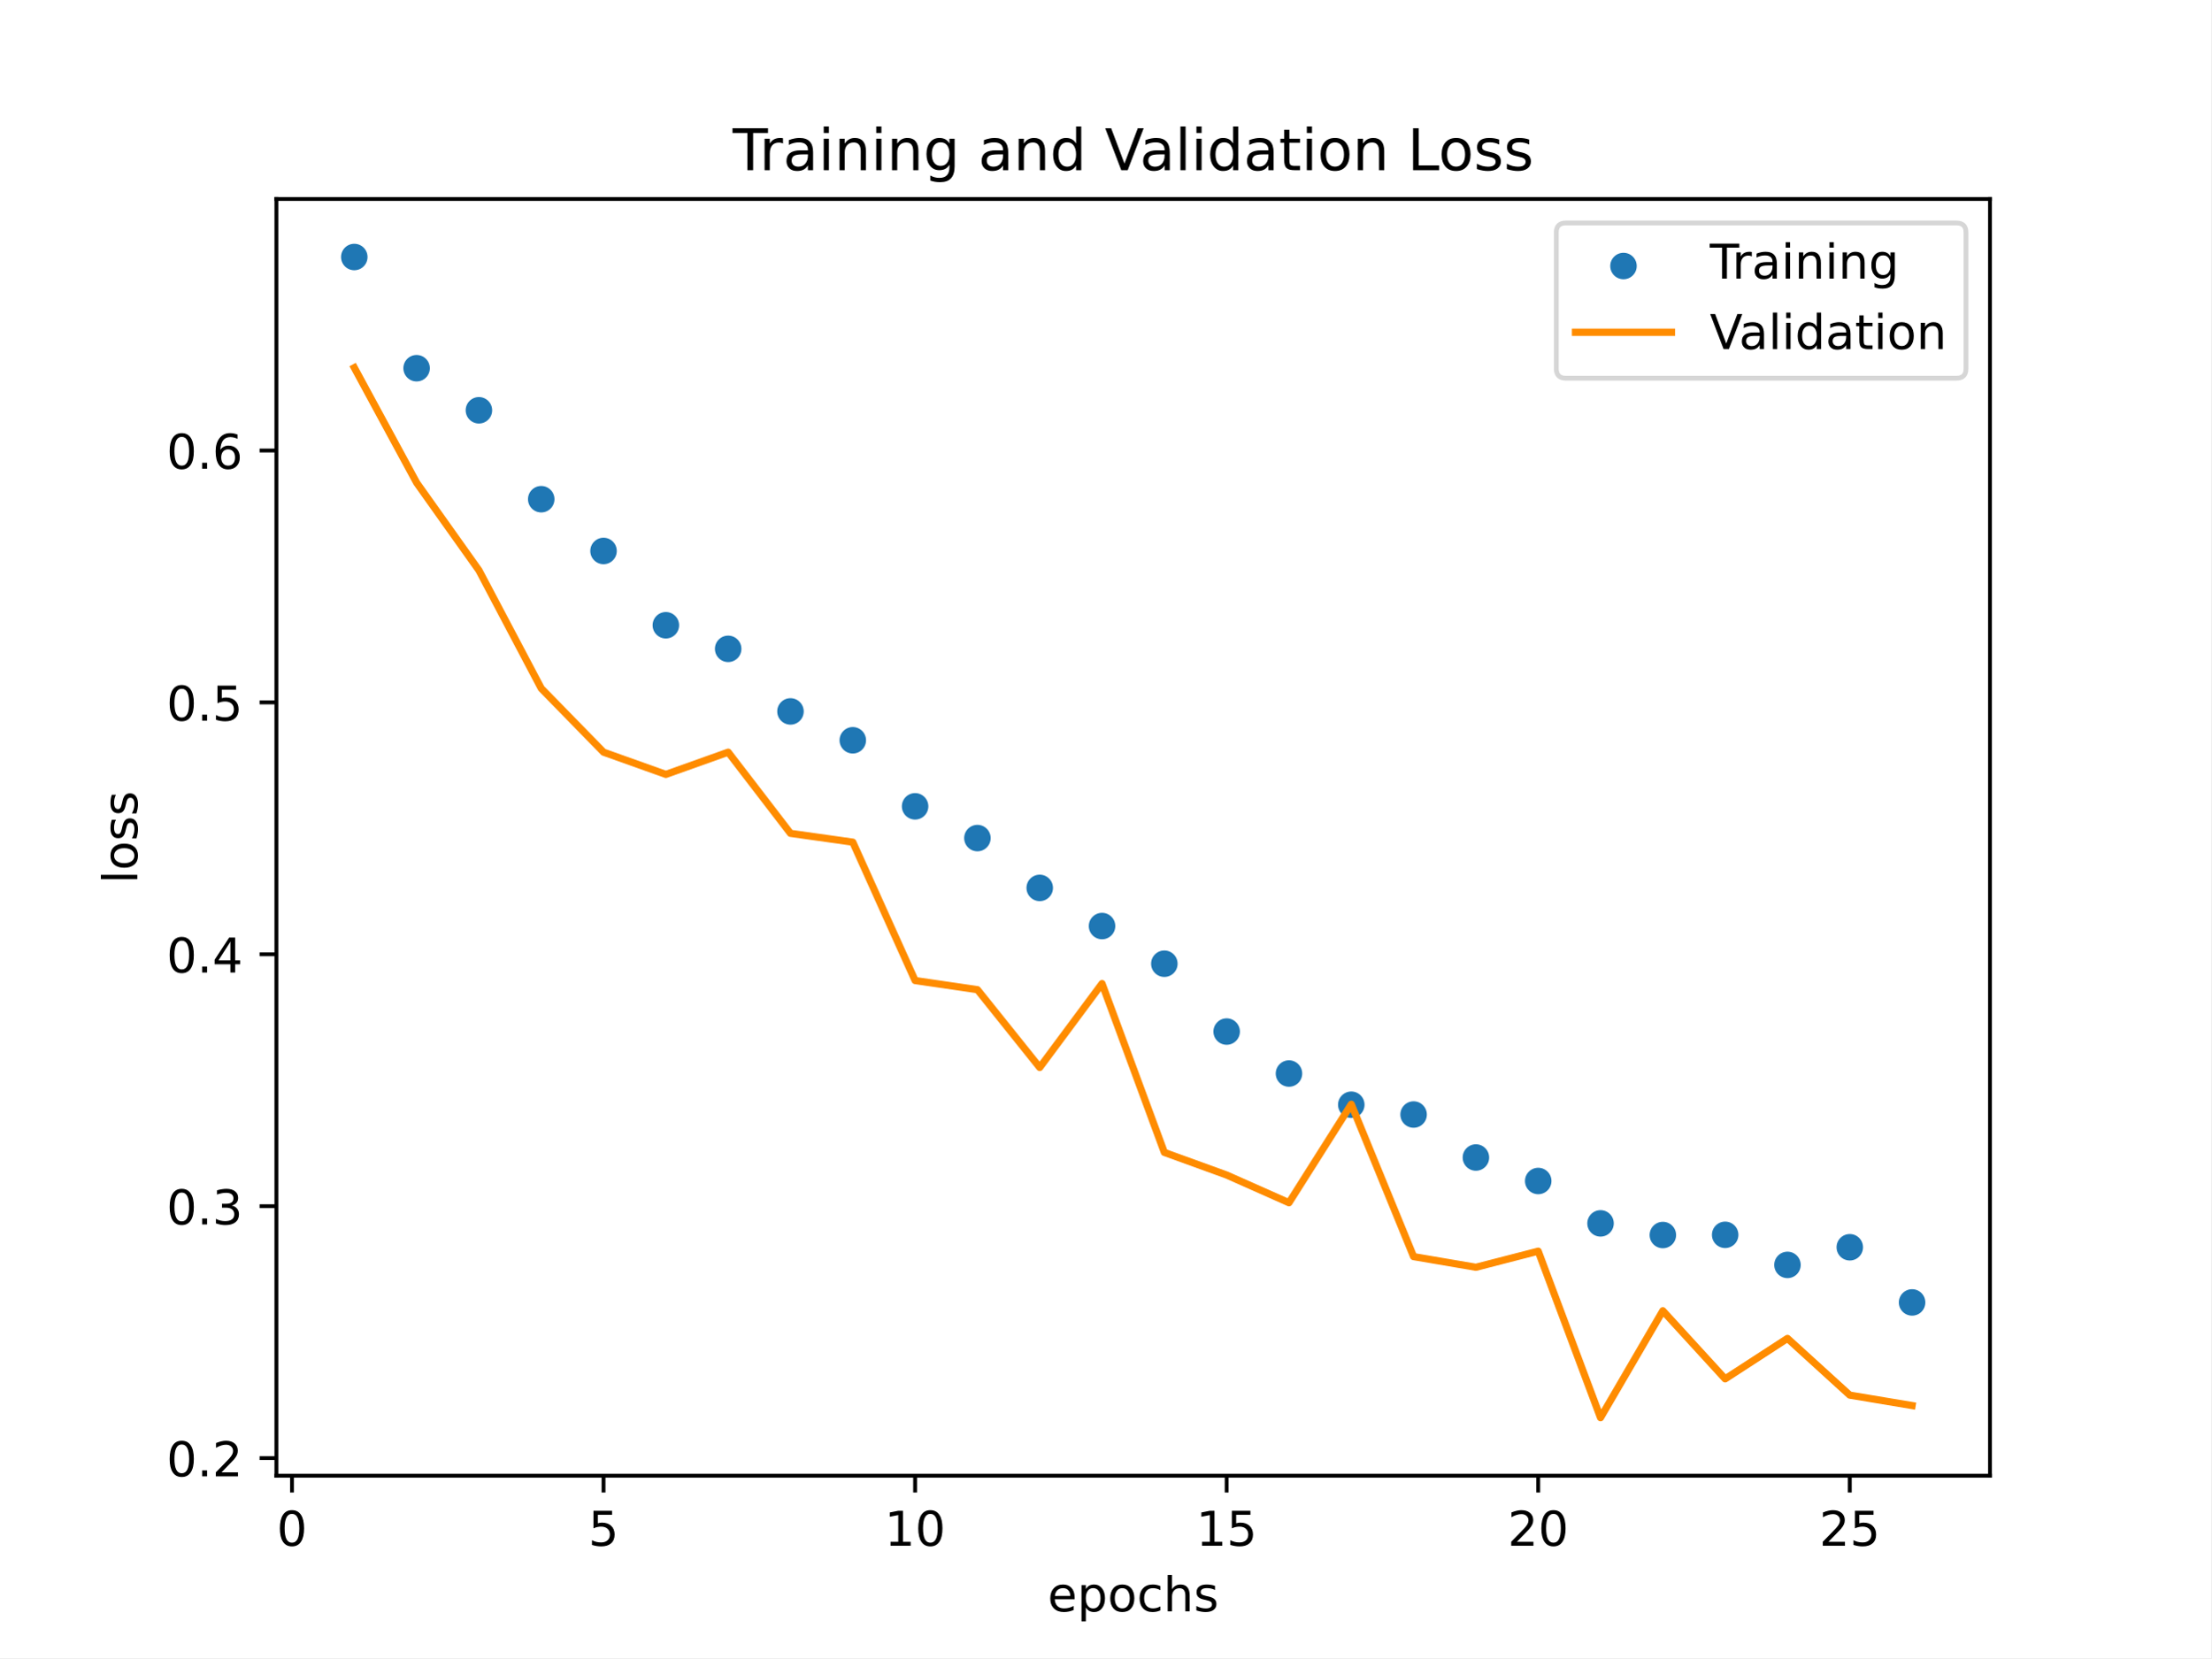
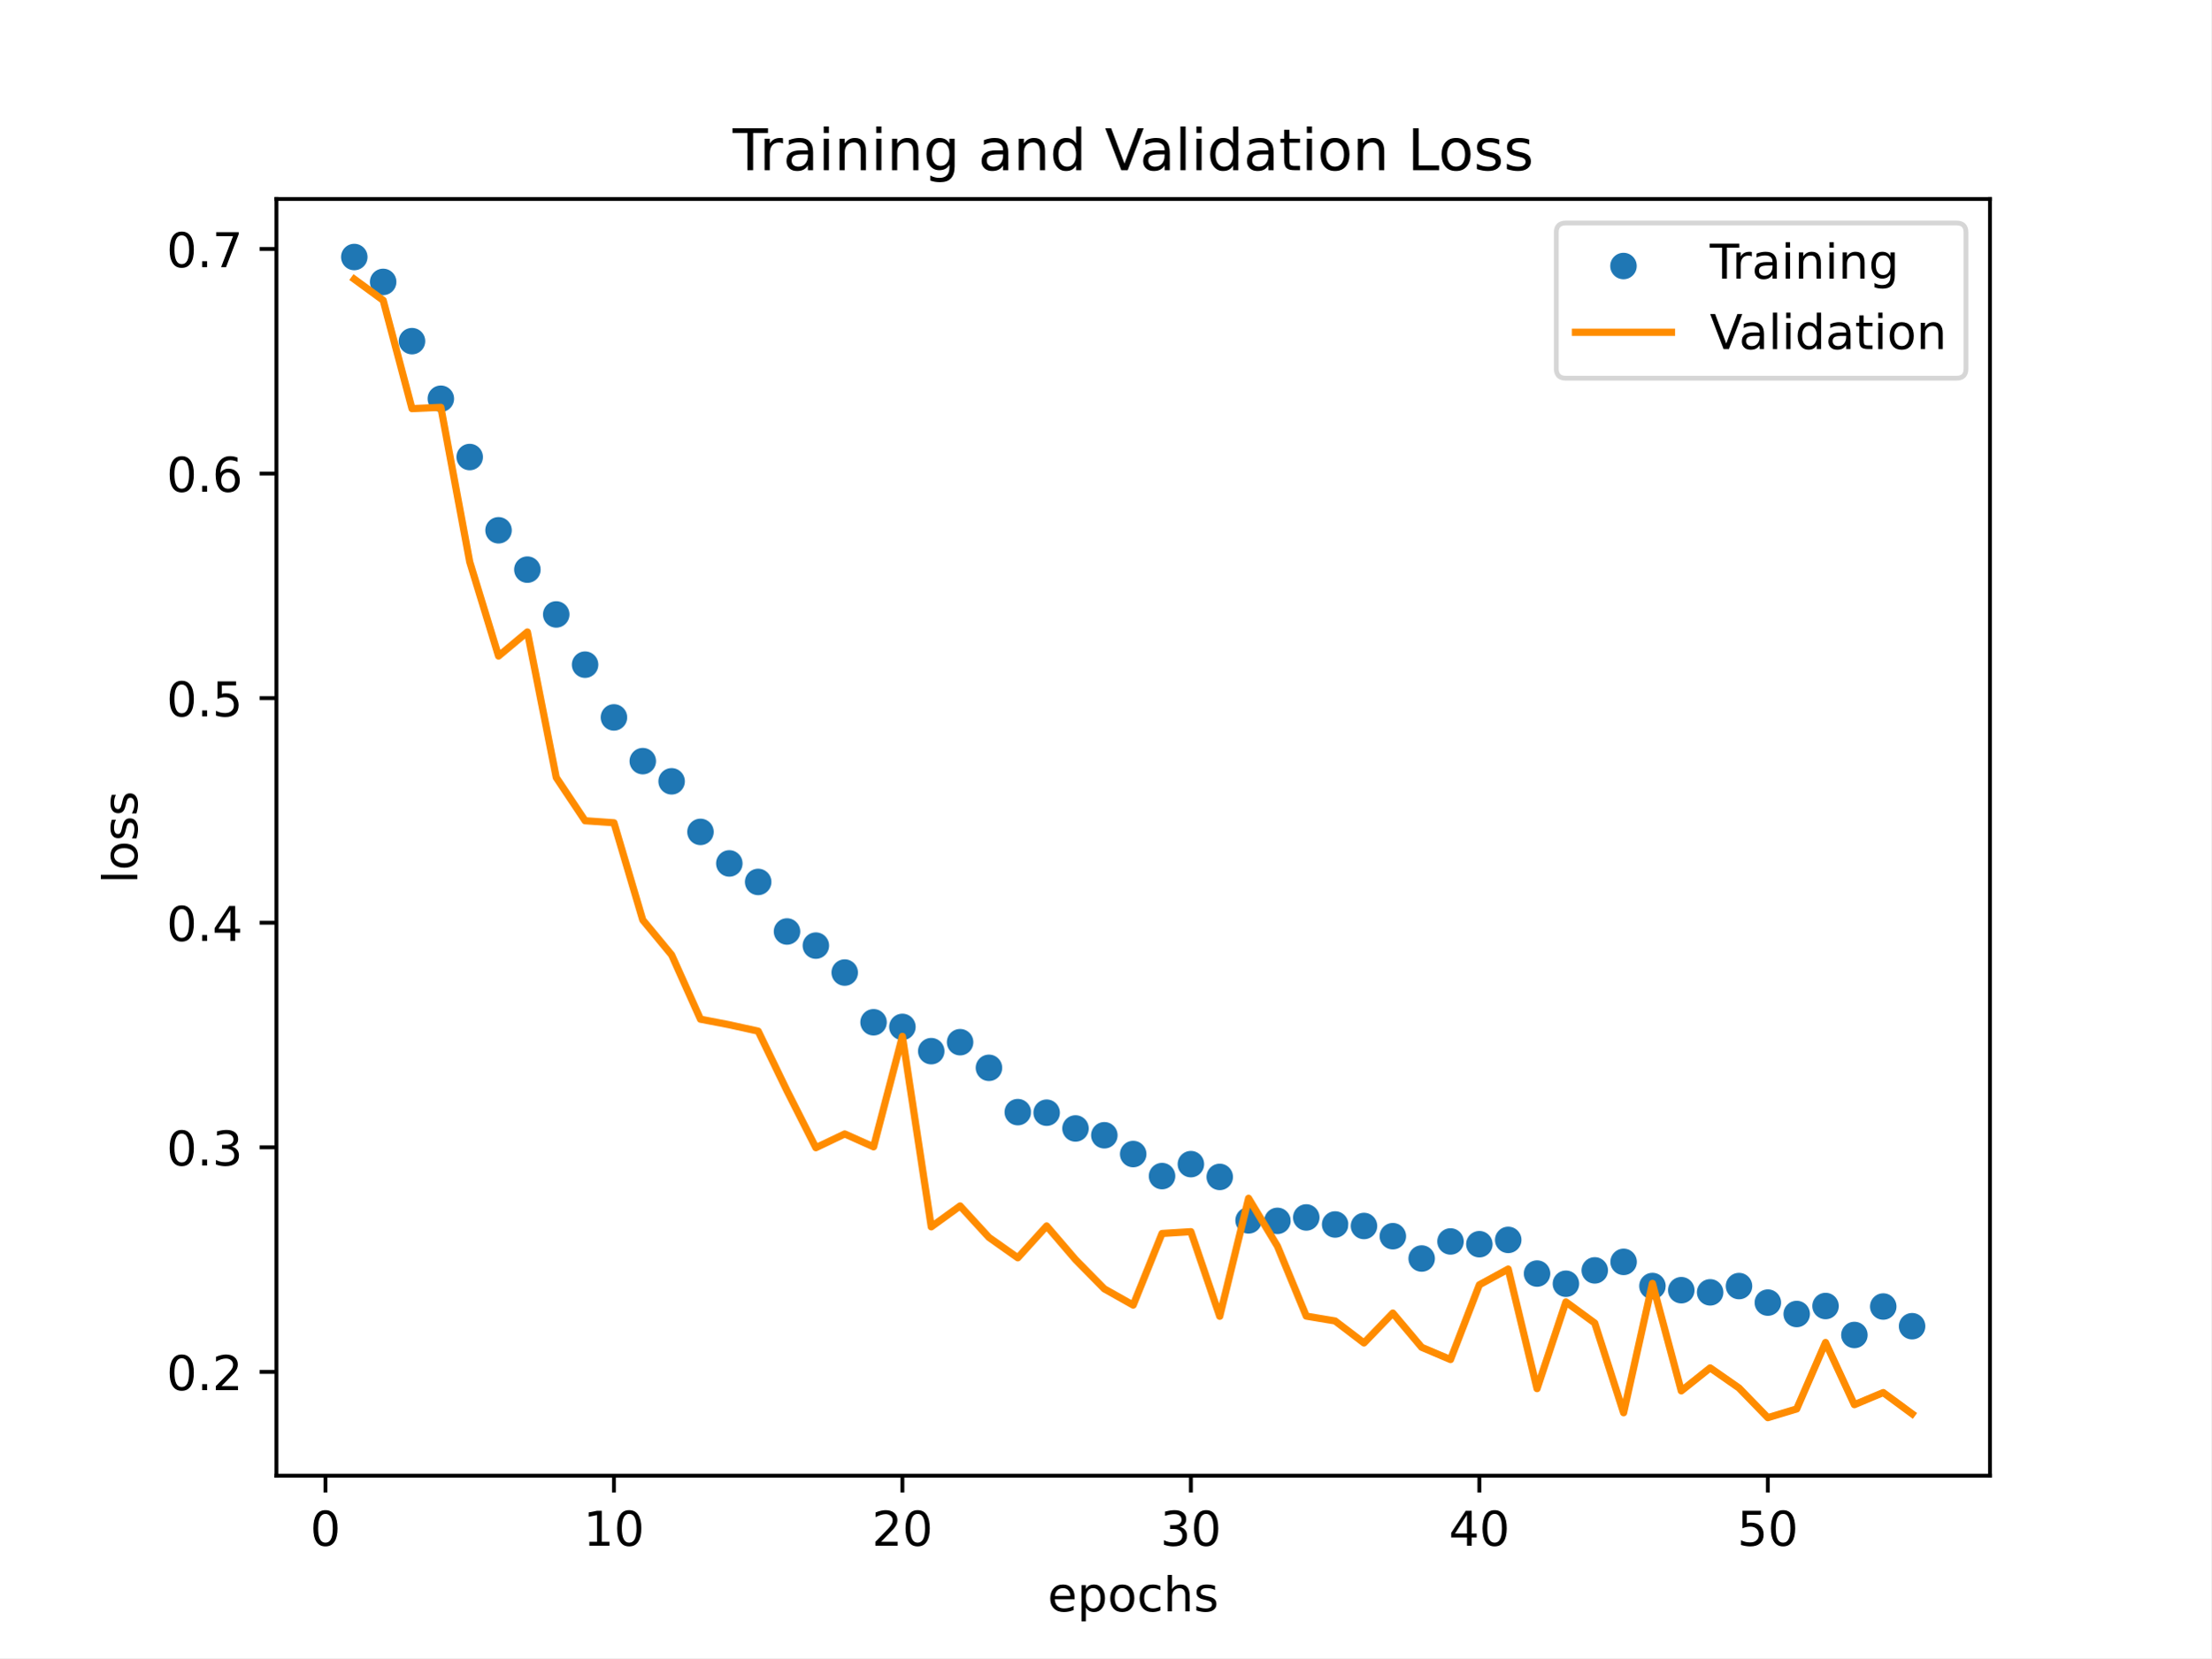
<svg xmlns="http://www.w3.org/2000/svg" xmlns:xlink="http://www.w3.org/1999/xlink" width="460.8pt" height="345.6pt" viewBox="0 0 460.8 345.6" version="1.1">
  <defs>
    <style type="text/css">*{stroke-linejoin: round; stroke-linecap: butt}</style>
  </defs>
  <g id="figure_1">
    <g id="patch_1">
      <path d="M 0 345.6  L 460.8 345.6  L 460.8 0  L 0 0  z " style="fill: #ffffff" />
    </g>
    <g id="axes_1">
      <g id="patch_2">
        <path d="M 57.6 307.584  L 414.72 307.584  L 414.72 41.472  L 57.6 41.472  z " style="fill: #ffffff" />
      </g>
      <g id="PathCollection_1">
        <defs>
-           <path id="m768f3a3cdb" d="M 0 3  C 0.796 3 1.559 2.684 2.121 2.121  C 2.684 1.559 3 0.796 3 0  C 3 -0.796 2.684 -1.559 2.121 -2.121  C 1.559 -2.684 0.796 -3 0 -3  C -0.796 -3 -1.559 -2.684 -2.121 -2.121  C -2.684 -1.559 -3 -0.796 -3 0  C -3 0.796 -2.684 1.559 -2.121 2.121  C -1.559 2.684 -0.796 3 0 3  z " style="stroke: #ffffff; stroke-width: 0.48" />
+           <path id="m5316bb013e" d="M 0 3  C 0.796 3 1.559 2.684 2.121 2.121  C 2.684 1.559 3 0.796 3 0  C 3 -0.796 2.684 -1.559 2.121 -2.121  C 1.559 -2.684 0.796 -3 0 -3  C -0.796 -3 -1.559 -2.684 -2.121 -2.121  C -2.684 -1.559 -3 -0.796 -3 0  C -3 0.796 -2.684 1.559 -2.121 2.121  C -1.559 2.684 -0.796 3 0 3  z " style="stroke: #ffffff; stroke-width: 0.48" />
        </defs>
-         <g clip-path="url(#p84dcf6cd6b)">
-           <use xlink:href="#m768f3a3cdb" x="73.833" y="53.568" style="fill: #1f77b4; stroke: #ffffff; stroke-width: 0.48" />
-           <use xlink:href="#m768f3a3cdb" x="86.819" y="76.744" style="fill: #1f77b4; stroke: #ffffff; stroke-width: 0.48" />
-           <use xlink:href="#m768f3a3cdb" x="99.805" y="85.515" style="fill: #1f77b4; stroke: #ffffff; stroke-width: 0.48" />
-           <use xlink:href="#m768f3a3cdb" x="112.791" y="104.047" style="fill: #1f77b4; stroke: #ffffff; stroke-width: 0.48" />
-           <use xlink:href="#m768f3a3cdb" x="125.777" y="114.836" style="fill: #1f77b4; stroke: #ffffff; stroke-width: 0.48" />
-           <use xlink:href="#m768f3a3cdb" x="138.764" y="130.322" style="fill: #1f77b4; stroke: #ffffff; stroke-width: 0.48" />
-           <use xlink:href="#m768f3a3cdb" x="151.75" y="135.239" style="fill: #1f77b4; stroke: #ffffff; stroke-width: 0.48" />
-           <use xlink:href="#m768f3a3cdb" x="164.736" y="148.282" style="fill: #1f77b4; stroke: #ffffff; stroke-width: 0.48" />
-           <use xlink:href="#m768f3a3cdb" x="177.722" y="154.296" style="fill: #1f77b4; stroke: #ffffff; stroke-width: 0.48" />
-           <use xlink:href="#m768f3a3cdb" x="190.708" y="168.064" style="fill: #1f77b4; stroke: #ffffff; stroke-width: 0.48" />
-           <use xlink:href="#m768f3a3cdb" x="203.695" y="174.682" style="fill: #1f77b4; stroke: #ffffff; stroke-width: 0.48" />
-           <use xlink:href="#m768f3a3cdb" x="216.681" y="185.066" style="fill: #1f77b4; stroke: #ffffff; stroke-width: 0.48" />
-           <use xlink:href="#m768f3a3cdb" x="229.667" y="193.017" style="fill: #1f77b4; stroke: #ffffff; stroke-width: 0.48" />
-           <use xlink:href="#m768f3a3cdb" x="242.653" y="200.867" style="fill: #1f77b4; stroke: #ffffff; stroke-width: 0.48" />
-           <use xlink:href="#m768f3a3cdb" x="255.639" y="215.009" style="fill: #1f77b4; stroke: #ffffff; stroke-width: 0.48" />
-           <use xlink:href="#m768f3a3cdb" x="268.625" y="223.757" style="fill: #1f77b4; stroke: #ffffff; stroke-width: 0.48" />
-           <use xlink:href="#m768f3a3cdb" x="281.612" y="230.259" style="fill: #1f77b4; stroke: #ffffff; stroke-width: 0.48" />
-           <use xlink:href="#m768f3a3cdb" x="294.598" y="232.304" style="fill: #1f77b4; stroke: #ffffff; stroke-width: 0.48" />
-           <use xlink:href="#m768f3a3cdb" x="307.584" y="241.262" style="fill: #1f77b4; stroke: #ffffff; stroke-width: 0.48" />
-           <use xlink:href="#m768f3a3cdb" x="320.57" y="246.157" style="fill: #1f77b4; stroke: #ffffff; stroke-width: 0.48" />
-           <use xlink:href="#m768f3a3cdb" x="333.556" y="254.991" style="fill: #1f77b4; stroke: #ffffff; stroke-width: 0.48" />
-           <use xlink:href="#m768f3a3cdb" x="346.543" y="257.419" style="fill: #1f77b4; stroke: #ffffff; stroke-width: 0.48" />
-           <use xlink:href="#m768f3a3cdb" x="359.529" y="257.377" style="fill: #1f77b4; stroke: #ffffff; stroke-width: 0.48" />
-           <use xlink:href="#m768f3a3cdb" x="372.515" y="263.645" style="fill: #1f77b4; stroke: #ffffff; stroke-width: 0.48" />
-           <use xlink:href="#m768f3a3cdb" x="385.501" y="259.969" style="fill: #1f77b4; stroke: #ffffff; stroke-width: 0.48" />
-           <use xlink:href="#m768f3a3cdb" x="398.487" y="271.466" style="fill: #1f77b4; stroke: #ffffff; stroke-width: 0.48" />
+         <g clip-path="url(#p54130bd52a)">
+           <use xlink:href="#m5316bb013e" x="73.833" y="53.568" style="fill: #1f77b4; stroke: #ffffff; stroke-width: 0.48" />
+           <use xlink:href="#m5316bb013e" x="79.845" y="58.755" style="fill: #1f77b4; stroke: #ffffff; stroke-width: 0.48" />
+           <use xlink:href="#m5316bb013e" x="85.857" y="71.104" style="fill: #1f77b4; stroke: #ffffff; stroke-width: 0.48" />
+           <use xlink:href="#m5316bb013e" x="91.869" y="83.105" style="fill: #1f77b4; stroke: #ffffff; stroke-width: 0.48" />
+           <use xlink:href="#m5316bb013e" x="97.881" y="95.259" style="fill: #1f77b4; stroke: #ffffff; stroke-width: 0.48" />
+           <use xlink:href="#m5316bb013e" x="103.893" y="110.529" style="fill: #1f77b4; stroke: #ffffff; stroke-width: 0.48" />
+           <use xlink:href="#m5316bb013e" x="109.905" y="118.728" style="fill: #1f77b4; stroke: #ffffff; stroke-width: 0.48" />
+           <use xlink:href="#m5316bb013e" x="115.918" y="128.067" style="fill: #1f77b4; stroke: #ffffff; stroke-width: 0.48" />
+           <use xlink:href="#m5316bb013e" x="121.93" y="138.536" style="fill: #1f77b4; stroke: #ffffff; stroke-width: 0.48" />
+           <use xlink:href="#m5316bb013e" x="127.942" y="149.529" style="fill: #1f77b4; stroke: #ffffff; stroke-width: 0.48" />
+           <use xlink:href="#m5316bb013e" x="133.954" y="158.644" style="fill: #1f77b4; stroke: #ffffff; stroke-width: 0.48" />
+           <use xlink:href="#m5316bb013e" x="139.966" y="162.851" style="fill: #1f77b4; stroke: #ffffff; stroke-width: 0.48" />
+           <use xlink:href="#m5316bb013e" x="145.978" y="173.392" style="fill: #1f77b4; stroke: #ffffff; stroke-width: 0.48" />
+           <use xlink:href="#m5316bb013e" x="151.99" y="179.965" style="fill: #1f77b4; stroke: #ffffff; stroke-width: 0.48" />
+           <use xlink:href="#m5316bb013e" x="158.002" y="183.822" style="fill: #1f77b4; stroke: #ffffff; stroke-width: 0.48" />
+           <use xlink:href="#m5316bb013e" x="164.015" y="194.152" style="fill: #1f77b4; stroke: #ffffff; stroke-width: 0.48" />
+           <use xlink:href="#m5316bb013e" x="170.027" y="197.096" style="fill: #1f77b4; stroke: #ffffff; stroke-width: 0.48" />
+           <use xlink:href="#m5316bb013e" x="176.039" y="202.712" style="fill: #1f77b4; stroke: #ffffff; stroke-width: 0.48" />
+           <use xlink:href="#m5316bb013e" x="182.051" y="213.076" style="fill: #1f77b4; stroke: #ffffff; stroke-width: 0.48" />
+           <use xlink:href="#m5316bb013e" x="188.063" y="214.036" style="fill: #1f77b4; stroke: #ffffff; stroke-width: 0.48" />
+           <use xlink:href="#m5316bb013e" x="194.075" y="219.095" style="fill: #1f77b4; stroke: #ffffff; stroke-width: 0.48" />
+           <use xlink:href="#m5316bb013e" x="200.087" y="217.226" style="fill: #1f77b4; stroke: #ffffff; stroke-width: 0.48" />
+           <use xlink:href="#m5316bb013e" x="206.099" y="222.568" style="fill: #1f77b4; stroke: #ffffff; stroke-width: 0.48" />
+           <use xlink:href="#m5316bb013e" x="212.112" y="231.804" style="fill: #1f77b4; stroke: #ffffff; stroke-width: 0.48" />
+           <use xlink:href="#m5316bb013e" x="218.124" y="231.921" style="fill: #1f77b4; stroke: #ffffff; stroke-width: 0.48" />
+           <use xlink:href="#m5316bb013e" x="224.136" y="235.208" style="fill: #1f77b4; stroke: #ffffff; stroke-width: 0.48" />
+           <use xlink:href="#m5316bb013e" x="230.148" y="236.626" style="fill: #1f77b4; stroke: #ffffff; stroke-width: 0.48" />
+           <use xlink:href="#m5316bb013e" x="236.16" y="240.542" style="fill: #1f77b4; stroke: #ffffff; stroke-width: 0.48" />
+           <use xlink:href="#m5316bb013e" x="242.172" y="245.136" style="fill: #1f77b4; stroke: #ffffff; stroke-width: 0.48" />
+           <use xlink:href="#m5316bb013e" x="248.184" y="242.644" style="fill: #1f77b4; stroke: #ffffff; stroke-width: 0.48" />
+           <use xlink:href="#m5316bb013e" x="254.196" y="245.309" style="fill: #1f77b4; stroke: #ffffff; stroke-width: 0.48" />
+           <use xlink:href="#m5316bb013e" x="260.208" y="254.372" style="fill: #1f77b4; stroke: #ffffff; stroke-width: 0.48" />
+           <use xlink:href="#m5316bb013e" x="266.221" y="254.468" style="fill: #1f77b4; stroke: #ffffff; stroke-width: 0.48" />
+           <use xlink:href="#m5316bb013e" x="272.233" y="253.756" style="fill: #1f77b4; stroke: #ffffff; stroke-width: 0.48" />
+           <use xlink:href="#m5316bb013e" x="278.245" y="255.222" style="fill: #1f77b4; stroke: #ffffff; stroke-width: 0.48" />
+           <use xlink:href="#m5316bb013e" x="284.257" y="255.536" style="fill: #1f77b4; stroke: #ffffff; stroke-width: 0.48" />
+           <use xlink:href="#m5316bb013e" x="290.269" y="257.665" style="fill: #1f77b4; stroke: #ffffff; stroke-width: 0.48" />
+           <use xlink:href="#m5316bb013e" x="296.281" y="262.318" style="fill: #1f77b4; stroke: #ffffff; stroke-width: 0.48" />
+           <use xlink:href="#m5316bb013e" x="302.293" y="258.759" style="fill: #1f77b4; stroke: #ffffff; stroke-width: 0.48" />
+           <use xlink:href="#m5316bb013e" x="308.305" y="259.335" style="fill: #1f77b4; stroke: #ffffff; stroke-width: 0.48" />
+           <use xlink:href="#m5316bb013e" x="314.318" y="258.434" style="fill: #1f77b4; stroke: #ffffff; stroke-width: 0.48" />
+           <use xlink:href="#m5316bb013e" x="320.33" y="265.452" style="fill: #1f77b4; stroke: #ffffff; stroke-width: 0.48" />
+           <use xlink:href="#m5316bb013e" x="326.342" y="267.572" style="fill: #1f77b4; stroke: #ffffff; stroke-width: 0.48" />
+           <use xlink:href="#m5316bb013e" x="332.354" y="264.79" style="fill: #1f77b4; stroke: #ffffff; stroke-width: 0.48" />
+           <use xlink:href="#m5316bb013e" x="338.366" y="263.016" style="fill: #1f77b4; stroke: #ffffff; stroke-width: 0.48" />
+           <use xlink:href="#m5316bb013e" x="344.378" y="268.047" style="fill: #1f77b4; stroke: #ffffff; stroke-width: 0.48" />
+           <use xlink:href="#m5316bb013e" x="350.39" y="268.919" style="fill: #1f77b4; stroke: #ffffff; stroke-width: 0.48" />
+           <use xlink:href="#m5316bb013e" x="356.402" y="269.366" style="fill: #1f77b4; stroke: #ffffff; stroke-width: 0.48" />
+           <use xlink:href="#m5316bb013e" x="362.415" y="268.059" style="fill: #1f77b4; stroke: #ffffff; stroke-width: 0.48" />
+           <use xlink:href="#m5316bb013e" x="368.427" y="271.505" style="fill: #1f77b4; stroke: #ffffff; stroke-width: 0.48" />
+           <use xlink:href="#m5316bb013e" x="374.439" y="273.883" style="fill: #1f77b4; stroke: #ffffff; stroke-width: 0.48" />
+           <use xlink:href="#m5316bb013e" x="380.451" y="272.218" style="fill: #1f77b4; stroke: #ffffff; stroke-width: 0.48" />
+           <use xlink:href="#m5316bb013e" x="386.463" y="278.253" style="fill: #1f77b4; stroke: #ffffff; stroke-width: 0.48" />
+           <use xlink:href="#m5316bb013e" x="392.475" y="272.321" style="fill: #1f77b4; stroke: #ffffff; stroke-width: 0.48" />
+           <use xlink:href="#m5316bb013e" x="398.487" y="276.424" style="fill: #1f77b4; stroke: #ffffff; stroke-width: 0.48" />
        </g>
      </g>
      <g id="PolyCollection_1" />
      <g id="matplotlib.axis_1">
        <g id="xtick_1">
          <g id="line2d_1">
            <defs>
-               <path id="mf8b9bd0461" d="M 0 0  L 0 3.5  " style="stroke: #000000; stroke-width: 0.8" />
+               <path id="m55c32391f2" d="M 0 0  L 0 3.5  " style="stroke: #000000; stroke-width: 0.8" />
            </defs>
            <g>
-               <use xlink:href="#mf8b9bd0461" x="60.847" y="307.584" style="stroke: #000000; stroke-width: 0.8" />
+               <use xlink:href="#m55c32391f2" x="67.821" y="307.584" style="stroke: #000000; stroke-width: 0.8" />
            </g>
          </g>
          <g id="text_1">
-             <g transform="translate(57.6653 322.1824) scale(0.1 -0.1)">
+             <g transform="translate(64.63936 322.1824) scale(0.1 -0.1)">
              <defs>
                <path id="DejaVuSans-30" d="M 2034 4250  Q 1547 4250 1301 3770  Q 1056 3291 1056 2328  Q 1056 1369 1301 889  Q 1547 409 2034 409  Q 2525 409 2770 889  Q 3016 1369 3016 2328  Q 3016 3291 2770 3770  Q 2525 4250 2034 4250  z M 2034 4750  Q 2819 4750 3233 4129  Q 3647 3509 3647 2328  Q 3647 1150 3233 529  Q 2819 -91 2034 -91  Q 1250 -91 836 529  Q 422 1150 422 2328  Q 422 3509 836 4129  Q 1250 4750 2034 4750  z " transform="scale(0.015625)" />
              </defs>
              <use xlink:href="#DejaVuSans-30" />
            </g>
          </g>
        </g>
        <g id="xtick_2">
          <g id="line2d_2">
            <g>
-               <use xlink:href="#mf8b9bd0461" x="125.777" y="307.584" style="stroke: #000000; stroke-width: 0.8" />
+               <use xlink:href="#m55c32391f2" x="127.942" y="307.584" style="stroke: #000000; stroke-width: 0.8" />
            </g>
          </g>
          <g id="text_2">
-             <g transform="translate(122.5962 322.1824) scale(0.1 -0.1)">
-               <defs>
-                 <path id="DejaVuSans-35" d="M 691 4666  L 3169 4666  L 3169 4134  L 1269 4134  L 1269 2991  Q 1406 3038 1543 3061  Q 1681 3084 1819 3084  Q 2600 3084 3056 2656  Q 3513 2228 3513 1497  Q 3513 744 3044 326  Q 2575 -91 1722 -91  Q 1428 -91 1123 -41  Q 819 9 494 109  L 494 744  Q 775 591 1075 516  Q 1375 441 1709 441  Q 2250 441 2565 725  Q 2881 1009 2881 1497  Q 2881 1984 2565 2268  Q 2250 2553 1709 2553  Q 1456 2553 1204 2497  Q 953 2441 691 2322  L 691 4666  z " transform="scale(0.015625)" />
-               </defs>
-               <use xlink:href="#DejaVuSans-35" />
+             <g transform="translate(121.5793 322.1824) scale(0.1 -0.1)">
+               <defs>
+                 <path id="DejaVuSans-31" d="M 794 531  L 1825 531  L 1825 4091  L 703 3866  L 703 4441  L 1819 4666  L 2450 4666  L 2450 531  L 3481 531  L 3481 0  L 794 0  L 794 531  z " transform="scale(0.015625)" />
+               </defs>
+               <use xlink:href="#DejaVuSans-31" />
+               <use xlink:href="#DejaVuSans-30" x="63.623" />
            </g>
          </g>
        </g>
        <g id="xtick_3">
          <g id="line2d_3">
            <g>
-               <use xlink:href="#mf8b9bd0461" x="190.708" y="307.584" style="stroke: #000000; stroke-width: 0.8" />
+               <use xlink:href="#m55c32391f2" x="188.063" y="307.584" style="stroke: #000000; stroke-width: 0.8" />
            </g>
          </g>
          <g id="text_3">
-             <g transform="translate(184.3459 322.1824) scale(0.1 -0.1)">
-               <defs>
-                 <path id="DejaVuSans-31" d="M 794 531  L 1825 531  L 1825 4091  L 703 3866  L 703 4441  L 1819 4666  L 2450 4666  L 2450 531  L 3481 531  L 3481 0  L 794 0  L 794 531  z " transform="scale(0.015625)" />
-               </defs>
-               <use xlink:href="#DejaVuSans-31" />
+             <g transform="translate(181.7005 322.1824) scale(0.1 -0.1)">
+               <defs>
+                 <path id="DejaVuSans-32" d="M 1228 531  L 3431 531  L 3431 0  L 469 0  L 469 531  Q 828 903 1448 1529  Q 2069 2156 2228 2338  Q 2531 2678 2651 2914  Q 2772 3150 2772 3378  Q 2772 3750 2511 3984  Q 2250 4219 1831 4219  Q 1534 4219 1204 4116  Q 875 4013 500 3803  L 500 4441  Q 881 4594 1212 4672  Q 1544 4750 1819 4750  Q 2544 4750 2975 4387  Q 3406 4025 3406 3419  Q 3406 3131 3298 2873  Q 3191 2616 2906 2266  Q 2828 2175 2409 1742  Q 1991 1309 1228 531  z " transform="scale(0.015625)" />
+               </defs>
+               <use xlink:href="#DejaVuSans-32" />
              <use xlink:href="#DejaVuSans-30" x="63.623" />
            </g>
          </g>
        </g>
        <g id="xtick_4">
          <g id="line2d_4">
            <g>
-               <use xlink:href="#mf8b9bd0461" x="255.639" y="307.584" style="stroke: #000000; stroke-width: 0.8" />
+               <use xlink:href="#m55c32391f2" x="248.184" y="307.584" style="stroke: #000000; stroke-width: 0.8" />
            </g>
          </g>
          <g id="text_4">
-             <g transform="translate(249.2768 322.1824) scale(0.1 -0.1)">
-               <use xlink:href="#DejaVuSans-31" />
-               <use xlink:href="#DejaVuSans-35" x="63.623" />
+             <g transform="translate(241.8217 322.1824) scale(0.1 -0.1)">
+               <defs>
+                 <path id="DejaVuSans-33" d="M 2597 2516  Q 3050 2419 3304 2112  Q 3559 1806 3559 1356  Q 3559 666 3084 287  Q 2609 -91 1734 -91  Q 1441 -91 1130 -33  Q 819 25 488 141  L 488 750  Q 750 597 1062 519  Q 1375 441 1716 441  Q 2309 441 2620 675  Q 2931 909 2931 1356  Q 2931 1769 2642 2001  Q 2353 2234 1838 2234  L 1294 2234  L 1294 2753  L 1863 2753  Q 2328 2753 2575 2939  Q 2822 3125 2822 3475  Q 2822 3834 2567 4026  Q 2313 4219 1838 4219  Q 1578 4219 1281 4162  Q 984 4106 628 3988  L 628 4550  Q 988 4650 1302 4700  Q 1616 4750 1894 4750  Q 2613 4750 3031 4423  Q 3450 4097 3450 3541  Q 3450 3153 3228 2886  Q 3006 2619 2597 2516  z " transform="scale(0.015625)" />
+               </defs>
+               <use xlink:href="#DejaVuSans-33" />
+               <use xlink:href="#DejaVuSans-30" x="63.623" />
            </g>
          </g>
        </g>
        <g id="xtick_5">
          <g id="line2d_5">
            <g>
-               <use xlink:href="#mf8b9bd0461" x="320.57" y="307.584" style="stroke: #000000; stroke-width: 0.8" />
+               <use xlink:href="#m55c32391f2" x="308.305" y="307.584" style="stroke: #000000; stroke-width: 0.8" />
            </g>
          </g>
          <g id="text_5">
-             <g transform="translate(314.2077 322.1824) scale(0.1 -0.1)">
-               <defs>
-                 <path id="DejaVuSans-32" d="M 1228 531  L 3431 531  L 3431 0  L 469 0  L 469 531  Q 828 903 1448 1529  Q 2069 2156 2228 2338  Q 2531 2678 2651 2914  Q 2772 3150 2772 3378  Q 2772 3750 2511 3984  Q 2250 4219 1831 4219  Q 1534 4219 1204 4116  Q 875 4013 500 3803  L 500 4441  Q 881 4594 1212 4672  Q 1544 4750 1819 4750  Q 2544 4750 2975 4387  Q 3406 4025 3406 3419  Q 3406 3131 3298 2873  Q 3191 2616 2906 2266  Q 2828 2175 2409 1742  Q 1991 1309 1228 531  z " transform="scale(0.015625)" />
-               </defs>
-               <use xlink:href="#DejaVuSans-32" />
+             <g transform="translate(301.943 322.1824) scale(0.1 -0.1)">
+               <defs>
+                 <path id="DejaVuSans-34" d="M 2419 4116  L 825 1625  L 2419 1625  L 2419 4116  z M 2253 4666  L 3047 4666  L 3047 1625  L 3713 1625  L 3713 1100  L 3047 1100  L 3047 0  L 2419 0  L 2419 1100  L 313 1100  L 313 1709  L 2253 4666  z " transform="scale(0.015625)" />
+               </defs>
+               <use xlink:href="#DejaVuSans-34" />
              <use xlink:href="#DejaVuSans-30" x="63.623" />
            </g>
          </g>
        </g>
        <g id="xtick_6">
          <g id="line2d_6">
            <g>
-               <use xlink:href="#mf8b9bd0461" x="385.501" y="307.584" style="stroke: #000000; stroke-width: 0.8" />
+               <use xlink:href="#m55c32391f2" x="368.427" y="307.584" style="stroke: #000000; stroke-width: 0.8" />
            </g>
          </g>
          <g id="text_6">
-             <g transform="translate(379.1386 322.1824) scale(0.1 -0.1)">
-               <use xlink:href="#DejaVuSans-32" />
-               <use xlink:href="#DejaVuSans-35" x="63.623" />
+             <g transform="translate(362.0642 322.1824) scale(0.1 -0.1)">
+               <defs>
+                 <path id="DejaVuSans-35" d="M 691 4666  L 3169 4666  L 3169 4134  L 1269 4134  L 1269 2991  Q 1406 3038 1543 3061  Q 1681 3084 1819 3084  Q 2600 3084 3056 2656  Q 3513 2228 3513 1497  Q 3513 744 3044 326  Q 2575 -91 1722 -91  Q 1428 -91 1123 -41  Q 819 9 494 109  L 494 744  Q 775 591 1075 516  Q 1375 441 1709 441  Q 2250 441 2565 725  Q 2881 1009 2881 1497  Q 2881 1984 2565 2268  Q 2250 2553 1709 2553  Q 1456 2553 1204 2497  Q 953 2441 691 2322  L 691 4666  z " transform="scale(0.015625)" />
+               </defs>
+               <use xlink:href="#DejaVuSans-35" />
+               <use xlink:href="#DejaVuSans-30" x="63.623" />
            </g>
          </g>
        </g>
        <g id="text_7">
          <g transform="translate(218.3272 335.8606) scale(0.1 -0.1)">
            <defs>
              <path id="DejaVuSans-65" d="M 3597 1894  L 3597 1613  L 953 1613  Q 991 1019 1311 708  Q 1631 397 2203 397  Q 2534 397 2845 478  Q 3156 559 3463 722  L 3463 178  Q 3153 47 2828 -22  Q 2503 -91 2169 -91  Q 1331 -91 842 396  Q 353 884 353 1716  Q 353 2575 817 3079  Q 1281 3584 2069 3584  Q 2775 3584 3186 3129  Q 3597 2675 3597 1894  z M 3022 2063  Q 3016 2534 2758 2815  Q 2500 3097 2075 3097  Q 1594 3097 1305 2825  Q 1016 2553 972 2059  L 3022 2063  z " transform="scale(0.015625)" />
              <path id="DejaVuSans-70" d="M 1159 525  L 1159 -1331  L 581 -1331  L 581 3500  L 1159 3500  L 1159 2969  Q 1341 3281 1617 3432  Q 1894 3584 2278 3584  Q 2916 3584 3314 3078  Q 3713 2572 3713 1747  Q 3713 922 3314 415  Q 2916 -91 2278 -91  Q 1894 -91 1617 61  Q 1341 213 1159 525  z M 3116 1747  Q 3116 2381 2855 2742  Q 2594 3103 2138 3103  Q 1681 3103 1420 2742  Q 1159 2381 1159 1747  Q 1159 1113 1420 752  Q 1681 391 2138 391  Q 2594 391 2855 752  Q 3116 1113 3116 1747  z " transform="scale(0.015625)" />
              <path id="DejaVuSans-6f" d="M 1959 3097  Q 1497 3097 1228 2736  Q 959 2375 959 1747  Q 959 1119 1226 758  Q 1494 397 1959 397  Q 2419 397 2687 759  Q 2956 1122 2956 1747  Q 2956 2369 2687 2733  Q 2419 3097 1959 3097  z M 1959 3584  Q 2709 3584 3137 3096  Q 3566 2609 3566 1747  Q 3566 888 3137 398  Q 2709 -91 1959 -91  Q 1206 -91 779 398  Q 353 888 353 1747  Q 353 2609 779 3096  Q 1206 3584 1959 3584  z " transform="scale(0.015625)" />
              <path id="DejaVuSans-63" d="M 3122 3366  L 3122 2828  Q 2878 2963 2633 3030  Q 2388 3097 2138 3097  Q 1578 3097 1268 2742  Q 959 2388 959 1747  Q 959 1106 1268 751  Q 1578 397 2138 397  Q 2388 397 2633 464  Q 2878 531 3122 666  L 3122 134  Q 2881 22 2623 -34  Q 2366 -91 2075 -91  Q 1284 -91 818 406  Q 353 903 353 1747  Q 353 2603 823 3093  Q 1294 3584 2113 3584  Q 2378 3584 2631 3529  Q 2884 3475 3122 3366  z " transform="scale(0.015625)" />
              <path id="DejaVuSans-68" d="M 3513 2113  L 3513 0  L 2938 0  L 2938 2094  Q 2938 2591 2744 2837  Q 2550 3084 2163 3084  Q 1697 3084 1428 2787  Q 1159 2491 1159 1978  L 1159 0  L 581 0  L 581 4863  L 1159 4863  L 1159 2956  Q 1366 3272 1645 3428  Q 1925 3584 2291 3584  Q 2894 3584 3203 3211  Q 3513 2838 3513 2113  z " transform="scale(0.015625)" />
              <path id="DejaVuSans-73" d="M 2834 3397  L 2834 2853  Q 2591 2978 2328 3040  Q 2066 3103 1784 3103  Q 1356 3103 1142 2972  Q 928 2841 928 2578  Q 928 2378 1081 2264  Q 1234 2150 1697 2047  L 1894 2003  Q 2506 1872 2764 1633  Q 3022 1394 3022 966  Q 3022 478 2636 193  Q 2250 -91 1575 -91  Q 1294 -91 989 -36  Q 684 19 347 128  L 347 722  Q 666 556 975 473  Q 1284 391 1588 391  Q 1994 391 2212 530  Q 2431 669 2431 922  Q 2431 1156 2273 1281  Q 2116 1406 1581 1522  L 1381 1569  Q 847 1681 609 1914  Q 372 2147 372 2553  Q 372 3047 722 3315  Q 1072 3584 1716 3584  Q 2034 3584 2315 3537  Q 2597 3491 2834 3397  z " transform="scale(0.015625)" />
            </defs>
            <use xlink:href="#DejaVuSans-65" />
            <use xlink:href="#DejaVuSans-70" x="61.523" />
            <use xlink:href="#DejaVuSans-6f" x="125" />
            <use xlink:href="#DejaVuSans-63" x="186.182" />
            <use xlink:href="#DejaVuSans-68" x="241.162" />
            <use xlink:href="#DejaVuSans-73" x="304.541" />
          </g>
        </g>
      </g>
      <g id="matplotlib.axis_2">
        <g id="ytick_1">
          <g id="line2d_7">
            <defs>
-               <path id="m3ac5e1dba8" d="M 0 0  L -3.5 0  " style="stroke: #000000; stroke-width: 0.8" />
+               <path id="m951d4cc32b" d="M 0 0  L -3.5 0  " style="stroke: #000000; stroke-width: 0.8" />
            </defs>
            <g>
-               <use xlink:href="#m3ac5e1dba8" x="57.6" y="303.913" style="stroke: #000000; stroke-width: 0.8" />
+               <use xlink:href="#m951d4cc32b" x="57.6" y="285.95" style="stroke: #000000; stroke-width: 0.8" />
            </g>
          </g>
          <g id="text_8">
-             <g transform="translate(34.69687 307.7125) scale(0.1 -0.1)">
+             <g transform="translate(34.69687 289.7495) scale(0.1 -0.1)">
              <defs>
                <path id="DejaVuSans-2e" d="M 684 794  L 1344 794  L 1344 0  L 684 0  L 684 794  z " transform="scale(0.015625)" />
              </defs>
              <use xlink:href="#DejaVuSans-30" />
              <use xlink:href="#DejaVuSans-2e" x="63.623" />
              <use xlink:href="#DejaVuSans-32" x="95.41" />
            </g>
          </g>
        </g>
        <g id="ytick_2">
          <g id="line2d_8">
            <g>
-               <use xlink:href="#m3ac5e1dba8" x="57.6" y="251.409" style="stroke: #000000; stroke-width: 0.8" />
+               <use xlink:href="#m951d4cc32b" x="57.6" y="239.138" style="stroke: #000000; stroke-width: 0.8" />
            </g>
          </g>
          <g id="text_9">
-             <g transform="translate(34.69687 255.2081) scale(0.1 -0.1)">
-               <defs>
-                 <path id="DejaVuSans-33" d="M 2597 2516  Q 3050 2419 3304 2112  Q 3559 1806 3559 1356  Q 3559 666 3084 287  Q 2609 -91 1734 -91  Q 1441 -91 1130 -33  Q 819 25 488 141  L 488 750  Q 750 597 1062 519  Q 1375 441 1716 441  Q 2309 441 2620 675  Q 2931 909 2931 1356  Q 2931 1769 2642 2001  Q 2353 2234 1838 2234  L 1294 2234  L 1294 2753  L 1863 2753  Q 2328 2753 2575 2939  Q 2822 3125 2822 3475  Q 2822 3834 2567 4026  Q 2313 4219 1838 4219  Q 1578 4219 1281 4162  Q 984 4106 628 3988  L 628 4550  Q 988 4650 1302 4700  Q 1616 4750 1894 4750  Q 2613 4750 3031 4423  Q 3450 4097 3450 3541  Q 3450 3153 3228 2886  Q 3006 2619 2597 2516  z " transform="scale(0.015625)" />
-               </defs>
+             <g transform="translate(34.69687 242.9369) scale(0.1 -0.1)">
              <use xlink:href="#DejaVuSans-30" />
              <use xlink:href="#DejaVuSans-2e" x="63.623" />
              <use xlink:href="#DejaVuSans-33" x="95.41" />
            </g>
          </g>
        </g>
        <g id="ytick_3">
          <g id="line2d_9">
            <g>
-               <use xlink:href="#m3ac5e1dba8" x="57.6" y="198.904" style="stroke: #000000; stroke-width: 0.8" />
+               <use xlink:href="#m951d4cc32b" x="57.6" y="192.325" style="stroke: #000000; stroke-width: 0.8" />
            </g>
          </g>
          <g id="text_10">
-             <g transform="translate(34.69687 202.7036) scale(0.1 -0.1)">
-               <defs>
-                 <path id="DejaVuSans-34" d="M 2419 4116  L 825 1625  L 2419 1625  L 2419 4116  z M 2253 4666  L 3047 4666  L 3047 1625  L 3713 1625  L 3713 1100  L 3047 1100  L 3047 0  L 2419 0  L 2419 1100  L 313 1100  L 313 1709  L 2253 4666  z " transform="scale(0.015625)" />
-               </defs>
+             <g transform="translate(34.69687 196.1244) scale(0.1 -0.1)">
              <use xlink:href="#DejaVuSans-30" />
              <use xlink:href="#DejaVuSans-2e" x="63.623" />
              <use xlink:href="#DejaVuSans-34" x="95.41" />
            </g>
          </g>
        </g>
        <g id="ytick_4">
          <g id="line2d_10">
            <g>
-               <use xlink:href="#m3ac5e1dba8" x="57.6" y="146.4" style="stroke: #000000; stroke-width: 0.8" />
+               <use xlink:href="#m951d4cc32b" x="57.6" y="145.513" style="stroke: #000000; stroke-width: 0.8" />
            </g>
          </g>
          <g id="text_11">
-             <g transform="translate(34.69687 150.1992) scale(0.1 -0.1)">
+             <g transform="translate(34.69687 149.3119) scale(0.1 -0.1)">
              <use xlink:href="#DejaVuSans-30" />
              <use xlink:href="#DejaVuSans-2e" x="63.623" />
              <use xlink:href="#DejaVuSans-35" x="95.41" />
            </g>
          </g>
        </g>
        <g id="ytick_5">
          <g id="line2d_11">
            <g>
-               <use xlink:href="#m3ac5e1dba8" x="57.6" y="93.895" style="stroke: #000000; stroke-width: 0.8" />
+               <use xlink:href="#m951d4cc32b" x="57.6" y="98.7" style="stroke: #000000; stroke-width: 0.8" />
            </g>
          </g>
          <g id="text_12">
-             <g transform="translate(34.69687 97.69471) scale(0.1 -0.1)">
+             <g transform="translate(34.69687 102.4993) scale(0.1 -0.1)">
              <defs>
                <path id="DejaVuSans-36" d="M 2113 2584  Q 1688 2584 1439 2293  Q 1191 2003 1191 1497  Q 1191 994 1439 701  Q 1688 409 2113 409  Q 2538 409 2786 701  Q 3034 994 3034 1497  Q 3034 2003 2786 2293  Q 2538 2584 2113 2584  z M 3366 4563  L 3366 3988  Q 3128 4100 2886 4159  Q 2644 4219 2406 4219  Q 1781 4219 1451 3797  Q 1122 3375 1075 2522  Q 1259 2794 1537 2939  Q 1816 3084 2150 3084  Q 2853 3084 3261 2657  Q 3669 2231 3669 1497  Q 3669 778 3244 343  Q 2819 -91 2113 -91  Q 1303 -91 875 529  Q 447 1150 447 2328  Q 447 3434 972 4092  Q 1497 4750 2381 4750  Q 2619 4750 2861 4703  Q 3103 4656 3366 4563  z " transform="scale(0.015625)" />
              </defs>
              <use xlink:href="#DejaVuSans-30" />
              <use xlink:href="#DejaVuSans-2e" x="63.623" />
              <use xlink:href="#DejaVuSans-36" x="95.41" />
            </g>
          </g>
        </g>
-         <g id="text_13">
+         <g id="ytick_6">
+           <g id="line2d_12">
+             <g>
+               <use xlink:href="#m951d4cc32b" x="57.6" y="51.888" style="stroke: #000000; stroke-width: 0.8" />
+             </g>
+           </g>
+           <g id="text_13">
+             <g transform="translate(34.69687 55.68679) scale(0.1 -0.1)">
+               <defs>
+                 <path id="DejaVuSans-37" d="M 525 4666  L 3525 4666  L 3525 4397  L 1831 0  L 1172 0  L 2766 4134  L 525 4134  L 525 4666  z " transform="scale(0.015625)" />
+               </defs>
+               <use xlink:href="#DejaVuSans-30" />
+               <use xlink:href="#DejaVuSans-2e" x="63.623" />
+               <use xlink:href="#DejaVuSans-37" x="95.41" />
+             </g>
+           </g>
+         </g>
+         <g id="text_14">
          <g transform="translate(28.61719 184.1858) rotate(-90) scale(0.1 -0.1)">
            <defs>
              <path id="DejaVuSans-6c" d="M 603 4863  L 1178 4863  L 1178 0  L 603 0  L 603 4863  z " transform="scale(0.015625)" />
            </defs>
            <use xlink:href="#DejaVuSans-6c" />
            <use xlink:href="#DejaVuSans-6f" x="27.783" />
            <use xlink:href="#DejaVuSans-73" x="88.965" />
            <use xlink:href="#DejaVuSans-73" x="141.064" />
          </g>
        </g>
      </g>
-       <g id="line2d_12">
-         <path d="M 73.833 76.637  L 86.819 100.605  L 99.805 118.872  L 112.791 143.478  L 125.777 156.775  L 138.764 161.408  L 151.75 156.779  L 164.736 173.696  L 177.722 175.529  L 190.708 204.375  L 203.695 206.277  L 216.681 222.499  L 229.667 205.012  L 242.653 240.202  L 255.639 244.913  L 268.625 250.686  L 281.612 230.162  L 294.598 261.918  L 307.584 264.14  L 320.57 260.788  L 333.556 295.488  L 346.543 273.208  L 359.529 287.399  L 372.515 278.968  L 385.501 290.79  L 398.487 292.964  " clip-path="url(#p84dcf6cd6b)" style="fill: none; stroke: #ff8c00; stroke-width: 1.5; stroke-linecap: square" />
+       <g id="line2d_13">
+         <path d="M 73.833 58.187  L 79.845 62.583  L 85.857 85.168  L 91.869 84.897  L 97.881 117.097  L 103.893 136.738  L 109.905 131.719  L 115.918 162.052  L 121.93 171.066  L 127.942 171.489  L 133.954 191.76  L 139.966 199.033  L 145.978 212.434  L 151.99 213.594  L 158.002 214.921  L 164.015 227.359  L 170.027 239.223  L 176.039 236.352  L 182.051 239.041  L 188.063 216.016  L 194.075 255.712  L 200.087 251.36  L 206.099 257.919  L 212.112 262.166  L 218.124 255.528  L 224.136 262.537  L 230.148 268.645  L 236.16 272.029  L 242.172 257.098  L 248.184 256.724  L 254.196 274.356  L 260.208 249.768  L 266.221 259.739  L 272.233 274.323  L 278.245 275.335  L 284.257 279.919  L 290.269 273.688  L 296.281 280.824  L 302.293 283.38  L 308.305 267.798  L 314.318 264.516  L 320.33 289.441  L 326.342 271.362  L 332.354 275.769  L 338.366 294.467  L 344.378 267.505  L 350.39 289.907  L 356.402 285.115  L 362.415 289.302  L 368.427 295.488  L 374.439 293.669  L 380.451 279.824  L 386.463 292.783  L 392.475 290.256  L 398.487 294.685  " clip-path="url(#p54130bd52a)" style="fill: none; stroke: #ff8c00; stroke-width: 1.5; stroke-linecap: square" />
      </g>
      <g id="patch_3">
        <path d="M 57.6 307.584  L 57.6 41.472  " style="fill: none; stroke: #000000; stroke-width: 0.8; stroke-linejoin: miter; stroke-linecap: square" />
      </g>
      <g id="patch_4">
        <path d="M 414.72 307.584  L 414.72 41.472  " style="fill: none; stroke: #000000; stroke-width: 0.8; stroke-linejoin: miter; stroke-linecap: square" />
      </g>
      <g id="patch_5">
        <path d="M 57.6 307.584  L 414.72 307.584  " style="fill: none; stroke: #000000; stroke-width: 0.8; stroke-linejoin: miter; stroke-linecap: square" />
      </g>
      <g id="patch_6">
        <path d="M 57.6 41.472  L 414.72 41.472  " style="fill: none; stroke: #000000; stroke-width: 0.8; stroke-linejoin: miter; stroke-linecap: square" />
      </g>
-       <g id="text_14">
+       <g id="text_15">
        <g transform="translate(152.6906 35.472) scale(0.12 -0.12)">
          <defs>
            <path id="DejaVuSans-54" d="M -19 4666  L 3928 4666  L 3928 4134  L 2272 4134  L 2272 0  L 1638 0  L 1638 4134  L -19 4134  L -19 4666  z " transform="scale(0.015625)" />
            <path id="DejaVuSans-72" d="M 2631 2963  Q 2534 3019 2420 3045  Q 2306 3072 2169 3072  Q 1681 3072 1420 2755  Q 1159 2438 1159 1844  L 1159 0  L 581 0  L 581 3500  L 1159 3500  L 1159 2956  Q 1341 3275 1631 3429  Q 1922 3584 2338 3584  Q 2397 3584 2469 3576  Q 2541 3569 2628 3553  L 2631 2963  z " transform="scale(0.015625)" />
            <path id="DejaVuSans-61" d="M 2194 1759  Q 1497 1759 1228 1600  Q 959 1441 959 1056  Q 959 750 1161 570  Q 1363 391 1709 391  Q 2188 391 2477 730  Q 2766 1069 2766 1631  L 2766 1759  L 2194 1759  z M 3341 1997  L 3341 0  L 2766 0  L 2766 531  Q 2569 213 2275 61  Q 1981 -91 1556 -91  Q 1019 -91 701 211  Q 384 513 384 1019  Q 384 1609 779 1909  Q 1175 2209 1959 2209  L 2766 2209  L 2766 2266  Q 2766 2663 2505 2880  Q 2244 3097 1772 3097  Q 1472 3097 1187 3025  Q 903 2953 641 2809  L 641 3341  Q 956 3463 1253 3523  Q 1550 3584 1831 3584  Q 2591 3584 2966 3190  Q 3341 2797 3341 1997  z " transform="scale(0.015625)" />
            <path id="DejaVuSans-69" d="M 603 3500  L 1178 3500  L 1178 0  L 603 0  L 603 3500  z M 603 4863  L 1178 4863  L 1178 4134  L 603 4134  L 603 4863  z " transform="scale(0.015625)" />
            <path id="DejaVuSans-6e" d="M 3513 2113  L 3513 0  L 2938 0  L 2938 2094  Q 2938 2591 2744 2837  Q 2550 3084 2163 3084  Q 1697 3084 1428 2787  Q 1159 2491 1159 1978  L 1159 0  L 581 0  L 581 3500  L 1159 3500  L 1159 2956  Q 1366 3272 1645 3428  Q 1925 3584 2291 3584  Q 2894 3584 3203 3211  Q 3513 2838 3513 2113  z " transform="scale(0.015625)" />
            <path id="DejaVuSans-67" d="M 2906 1791  Q 2906 2416 2648 2759  Q 2391 3103 1925 3103  Q 1463 3103 1205 2759  Q 947 2416 947 1791  Q 947 1169 1205 825  Q 1463 481 1925 481  Q 2391 481 2648 825  Q 2906 1169 2906 1791  z M 3481 434  Q 3481 -459 3084 -895  Q 2688 -1331 1869 -1331  Q 1566 -1331 1297 -1286  Q 1028 -1241 775 -1147  L 775 -588  Q 1028 -725 1275 -790  Q 1522 -856 1778 -856  Q 2344 -856 2625 -561  Q 2906 -266 2906 331  L 2906 616  Q 2728 306 2450 153  Q 2172 0 1784 0  Q 1141 0 747 490  Q 353 981 353 1791  Q 353 2603 747 3093  Q 1141 3584 1784 3584  Q 2172 3584 2450 3431  Q 2728 3278 2906 2969  L 2906 3500  L 3481 3500  L 3481 434  z " transform="scale(0.015625)" />
            <path id="DejaVuSans-20" transform="scale(0.015625)" />
            <path id="DejaVuSans-64" d="M 2906 2969  L 2906 4863  L 3481 4863  L 3481 0  L 2906 0  L 2906 525  Q 2725 213 2448 61  Q 2172 -91 1784 -91  Q 1150 -91 751 415  Q 353 922 353 1747  Q 353 2572 751 3078  Q 1150 3584 1784 3584  Q 2172 3584 2448 3432  Q 2725 3281 2906 2969  z M 947 1747  Q 947 1113 1208 752  Q 1469 391 1925 391  Q 2381 391 2643 752  Q 2906 1113 2906 1747  Q 2906 2381 2643 2742  Q 2381 3103 1925 3103  Q 1469 3103 1208 2742  Q 947 2381 947 1747  z " transform="scale(0.015625)" />
            <path id="DejaVuSans-56" d="M 1831 0  L 50 4666  L 709 4666  L 2188 738  L 3669 4666  L 4325 4666  L 2547 0  L 1831 0  z " transform="scale(0.015625)" />
            <path id="DejaVuSans-74" d="M 1172 4494  L 1172 3500  L 2356 3500  L 2356 3053  L 1172 3053  L 1172 1153  Q 1172 725 1289 603  Q 1406 481 1766 481  L 2356 481  L 2356 0  L 1766 0  Q 1100 0 847 248  Q 594 497 594 1153  L 594 3053  L 172 3053  L 172 3500  L 594 3500  L 594 4494  L 1172 4494  z " transform="scale(0.015625)" />
            <path id="DejaVuSans-4c" d="M 628 4666  L 1259 4666  L 1259 531  L 3531 531  L 3531 0  L 628 0  L 628 4666  z " transform="scale(0.015625)" />
          </defs>
          <use xlink:href="#DejaVuSans-54" />
          <use xlink:href="#DejaVuSans-72" x="46.334" />
          <use xlink:href="#DejaVuSans-61" x="87.447" />
          <use xlink:href="#DejaVuSans-69" x="148.727" />
          <use xlink:href="#DejaVuSans-6e" x="176.51" />
          <use xlink:href="#DejaVuSans-69" x="239.889" />
          <use xlink:href="#DejaVuSans-6e" x="267.672" />
          <use xlink:href="#DejaVuSans-67" x="331.051" />
          <use xlink:href="#DejaVuSans-20" x="394.527" />
          <use xlink:href="#DejaVuSans-61" x="426.314" />
          <use xlink:href="#DejaVuSans-6e" x="487.594" />
          <use xlink:href="#DejaVuSans-64" x="550.973" />
          <use xlink:href="#DejaVuSans-20" x="614.449" />
          <use xlink:href="#DejaVuSans-56" x="646.236" />
          <use xlink:href="#DejaVuSans-61" x="706.895" />
          <use xlink:href="#DejaVuSans-6c" x="768.174" />
          <use xlink:href="#DejaVuSans-69" x="795.957" />
          <use xlink:href="#DejaVuSans-64" x="823.74" />
          <use xlink:href="#DejaVuSans-61" x="887.217" />
          <use xlink:href="#DejaVuSans-74" x="948.496" />
          <use xlink:href="#DejaVuSans-69" x="987.705" />
          <use xlink:href="#DejaVuSans-6f" x="1015.488" />
          <use xlink:href="#DejaVuSans-6e" x="1076.67" />
          <use xlink:href="#DejaVuSans-20" x="1140.049" />
          <use xlink:href="#DejaVuSans-4c" x="1171.836" />
          <use xlink:href="#DejaVuSans-6f" x="1225.799" />
          <use xlink:href="#DejaVuSans-73" x="1286.98" />
          <use xlink:href="#DejaVuSans-73" x="1339.08" />
        </g>
      </g>
      <g id="legend_1">
        <g id="patch_7">
          <path d="M 326.339 78.828  L 407.72 78.828  Q 409.72 78.828 409.72 76.828  L 409.72 48.472  Q 409.72 46.472 407.72 46.472  L 326.339 46.472  Q 324.339 46.472 324.339 48.472  L 324.339 76.828  Q 324.339 78.828 326.339 78.828  z " style="fill: #ffffff; opacity: 0.8; stroke: #cccccc; stroke-linejoin: miter" />
        </g>
        <g id="PathCollection_2">
          <g>
-             <use xlink:href="#m768f3a3cdb" x="338.339" y="55.445" style="fill: #1f77b4; stroke: #ffffff; stroke-width: 0.48" />
-           </g>
-         </g>
-         <g id="text_15">
+             <use xlink:href="#m5316bb013e" x="338.339" y="55.445" style="fill: #1f77b4; stroke: #ffffff; stroke-width: 0.48" />
+           </g>
+         </g>
+         <g id="text_16">
          <g transform="translate(356.3388 58.07044) scale(0.1 -0.1)">
            <use xlink:href="#DejaVuSans-54" />
            <use xlink:href="#DejaVuSans-72" x="46.334" />
            <use xlink:href="#DejaVuSans-61" x="87.447" />
            <use xlink:href="#DejaVuSans-69" x="148.727" />
            <use xlink:href="#DejaVuSans-6e" x="176.51" />
            <use xlink:href="#DejaVuSans-69" x="239.889" />
            <use xlink:href="#DejaVuSans-6e" x="267.672" />
            <use xlink:href="#DejaVuSans-67" x="331.051" />
          </g>
        </g>
-         <g id="line2d_13">
+         <g id="line2d_14">
          <path d="M 328.339 69.249  L 338.339 69.249  L 348.339 69.249  " style="fill: none; stroke: #ff8c00; stroke-width: 1.5; stroke-linecap: square" />
        </g>
-         <g id="text_16">
+         <g id="text_17">
          <g transform="translate(356.3388 72.74856) scale(0.1 -0.1)">
            <use xlink:href="#DejaVuSans-56" />
            <use xlink:href="#DejaVuSans-61" x="60.658" />
            <use xlink:href="#DejaVuSans-6c" x="121.938" />
            <use xlink:href="#DejaVuSans-69" x="149.721" />
            <use xlink:href="#DejaVuSans-64" x="177.504" />
            <use xlink:href="#DejaVuSans-61" x="240.98" />
            <use xlink:href="#DejaVuSans-74" x="302.26" />
            <use xlink:href="#DejaVuSans-69" x="341.469" />
            <use xlink:href="#DejaVuSans-6f" x="369.252" />
            <use xlink:href="#DejaVuSans-6e" x="430.434" />
          </g>
        </g>
      </g>
    </g>
  </g>
  <defs>
-     <clipPath id="p84dcf6cd6b">
+     <clipPath id="p54130bd52a">
      <rect x="57.6" y="41.472" width="357.12" height="266.112" />
    </clipPath>
  </defs>
</svg>
